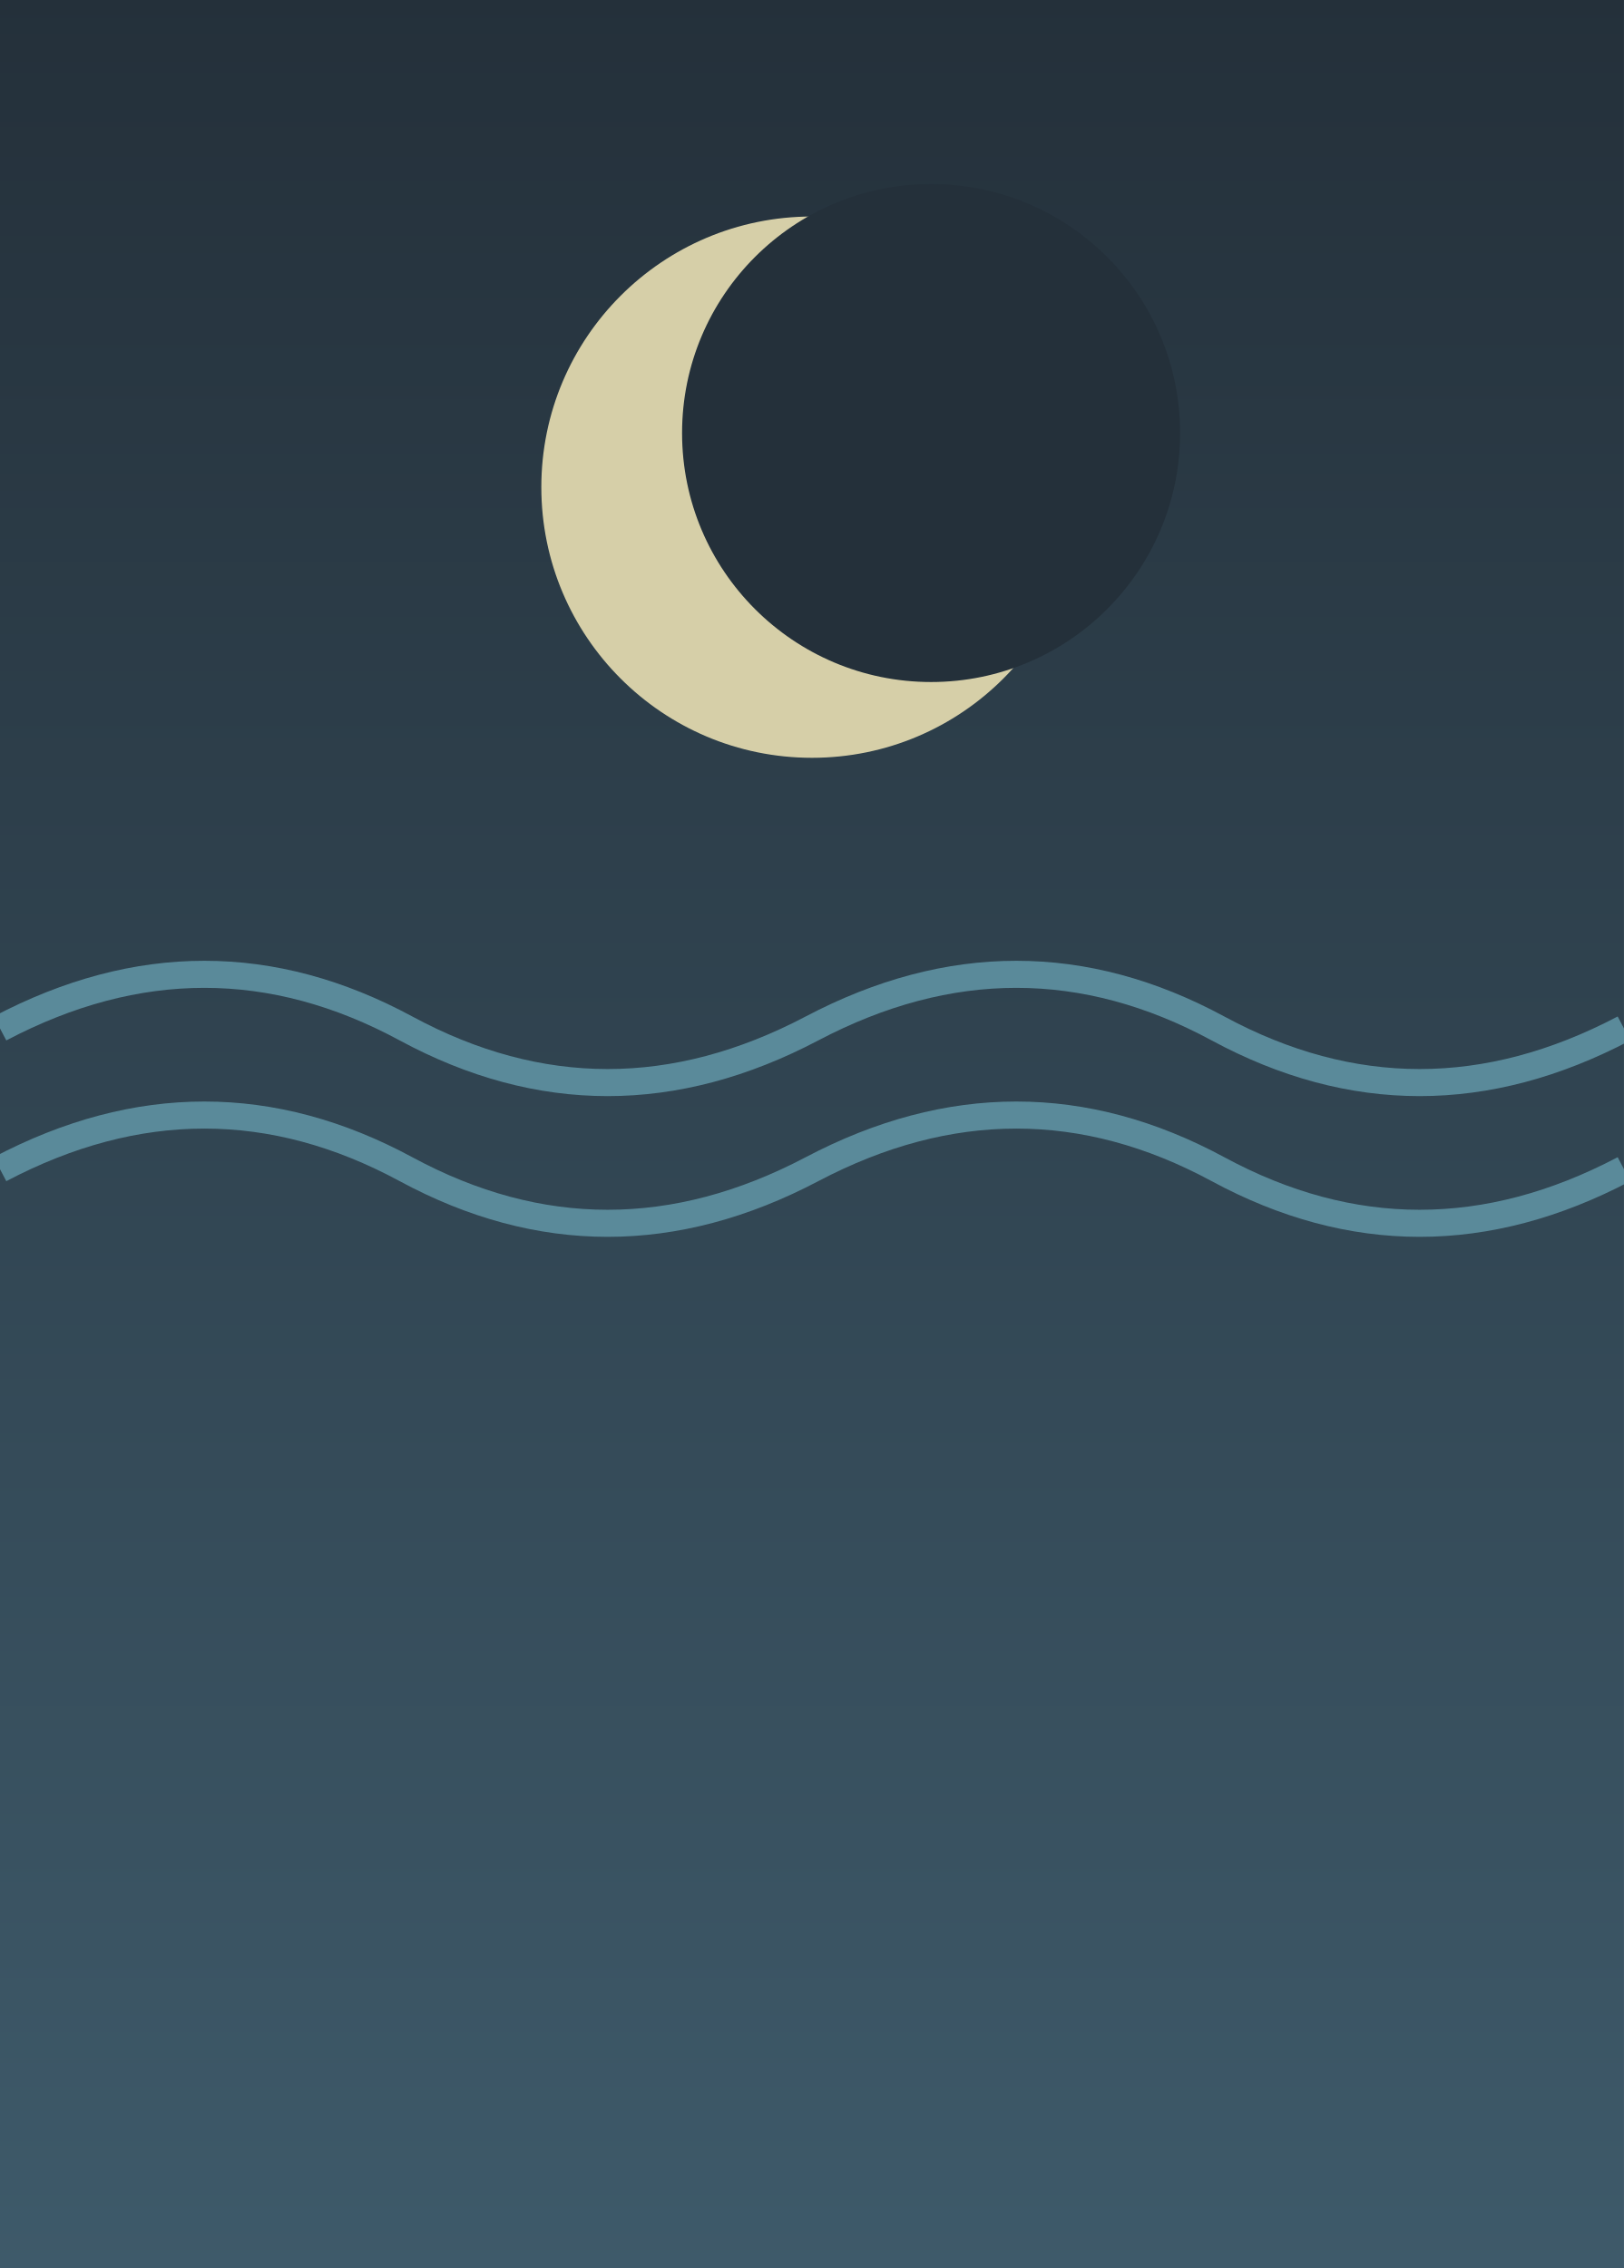
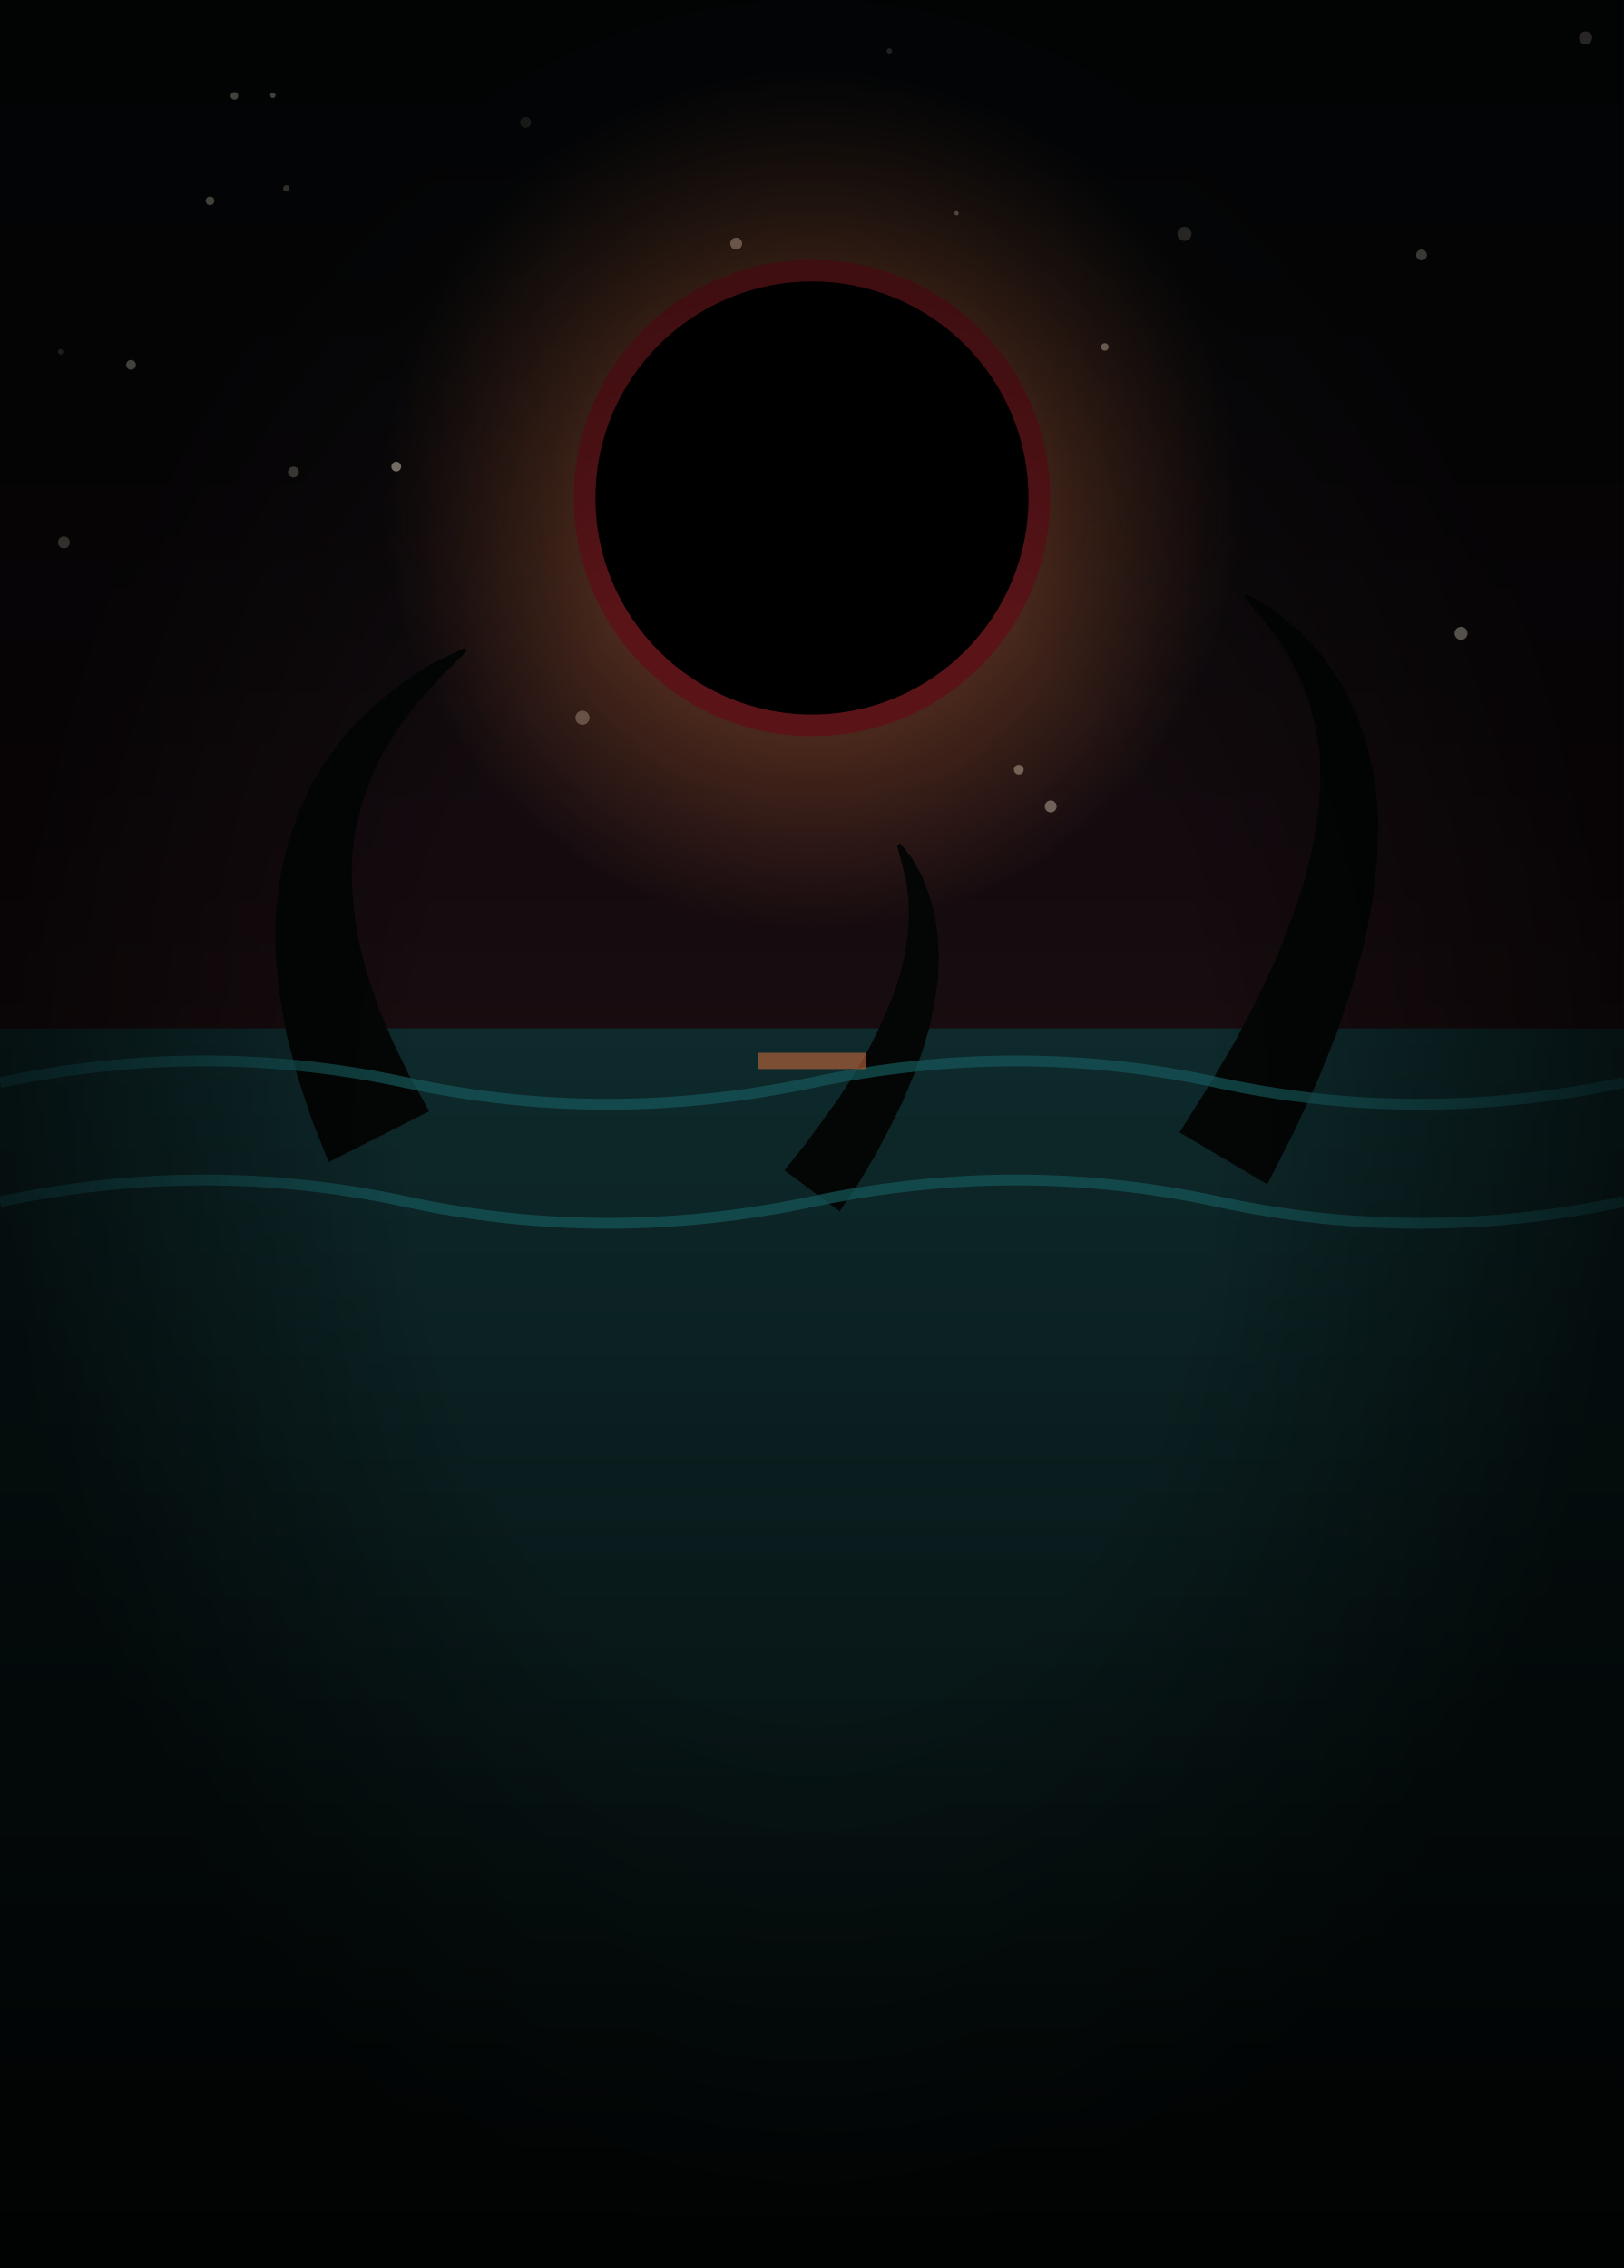
<svg xmlns="http://www.w3.org/2000/svg" width="300" height="419" viewBox="0 0 300 419">
  <defs>
-     <linearGradient id="bg" x1="0" y1="0" x2="0" y2="1">
-       <stop offset="0" stop-color="#24303a" />
-       <stop offset="1" stop-color="#3e5a6a" />
+     <linearGradient id="sky" x1="0" y1="0" x2="0" y2="1">
+       <stop offset="0" stop-color="#04090b" />
+       <stop offset="0.5" stop-color="#1a0c10" />
+       <stop offset="0.58" stop-color="#0b1614" />
+       <stop offset="1" stop-color="#030605" />
    </linearGradient>
+     <radialGradient id="corona" cx="0.5" cy="0.5">
+       <stop offset="0" stop-color="#c4683a" stop-opacity="0.7" />
+       <stop offset="1" stop-color="#c4683a" stop-opacity="0" />
+     </radialGradient>
+     <linearGradient id="sea" x1="0" y1="0" x2="0" y2="1">
+       <stop offset="0" stop-color="#0e2a2c" />
+       <stop offset="1" stop-color="#030605" />
+     </linearGradient>
+     <radialGradient id="vig" cx="0.5" cy="0.5">
+       <stop offset="0.5" stop-color="#000" stop-opacity="0" />
+       <stop offset="1" stop-color="#000" stop-opacity="0.6" />
+     </radialGradient>
  </defs>
-   <rect width="300" height="419" fill="url(#bg)" />
-   <circle cx="150" cy="90" r="50" fill="#d6cfa8" />
-   <circle cx="172" cy="80" r="46" fill="#24303a" />
-   <g fill="none" stroke="#5a8a9a" stroke-width="5">
-     <path d="M0 190Q38 170 75 190T150 190T225 190T300 190" />
-     <path d="M0 216Q38 196 75 216T150 216T225 216T300 216" />
+   <rect width="300" height="419" fill="url(#sky)" />
+   <g fill="#ece3cf">
+     <circle cx="97.1" cy="22.6" r="1" fill-opacity="0.2" />
+     <circle cx="160.8" cy="54.9" r="0.5" fill-opacity="0.5" />
+     <circle cx="11.2" cy="65" r="0.5" fill-opacity="0.3" />
+     <circle cx="127.4" cy="124" r="0.5" fill-opacity="0.3" />
+     <circle cx="188.2" cy="142.2" r="0.9" fill-opacity="0.4" />
+     <circle cx="292.9" cy="7" r="1.2" fill-opacity="0.4" />
+     <circle cx="43.3" cy="17.7" r="0.7" fill-opacity="0.7" />
+     <circle cx="54.2" cy="87.2" r="1" fill-opacity="0.4" />
+     <circle cx="164.3" cy="9.4" r="0.5" fill-opacity="0.3" />
+     <circle cx="204.1" cy="64.1" r="0.7" fill-opacity="0.6" />
+     <circle cx="136" cy="45" r="1.1" fill-opacity="0.6" />
+     <circle cx="73.2" cy="86.2" r="0.9" fill-opacity="0.7" />
+     <circle cx="218.8" cy="43.2" r="1.3" fill-opacity="0.3" />
+     <circle cx="125.4" cy="113.6" r="0.5" fill-opacity="0.5" />
+     <circle cx="11.8" cy="100.2" r="1.1" fill-opacity="0.5" />
+     <circle cx="262.6" cy="47.1" r="1" fill-opacity="0.6" />
+     <circle cx="174" cy="68.4" r="1.2" fill-opacity="0.8" />
+     <circle cx="142.2" cy="99.6" r="0.5" fill-opacity="0.6" />
+     <circle cx="194.1" cy="149" r="1.1" fill-opacity="0.4" />
+     <circle cx="115.7" cy="100.3" r="0.4" fill-opacity="0.5" />
+     <circle cx="50.4" cy="17.6" r="0.5" fill-opacity="0.7" />
+     <circle cx="38.8" cy="37.1" r="0.8" fill-opacity="0.7" />
+     <circle cx="24.2" cy="67.4" r="0.9" fill-opacity="0.7" />
+     <circle cx="245.8" cy="129.6" r="0.7" fill-opacity="0.4" />
+     <circle cx="107.6" cy="132.6" r="1.3" fill-opacity="0.3" />
+     <circle cx="52.9" cy="34.8" r="0.6" fill-opacity="0.5" />
+     <circle cx="176.7" cy="39.4" r="0.4" fill-opacity="0.5" />
+     <circle cx="110.8" cy="85" r="1.3" fill-opacity="0.6" />
+     <circle cx="154.6" cy="92.6" r="1" fill-opacity="0.2" />
+     <circle cx="269.9" cy="117" r="1.2" fill-opacity="0.7" />
  </g>
+   <circle cx="150" cy="92" r="80" fill="url(#corona)" />
+   <circle cx="150" cy="92" r="44" fill="#5a1418" />
+   <circle cx="150" cy="92" r="40" fill="#000" />
+   <rect y="190" width="300" height="229" fill="url(#sea)" />
+   <path d="M79.3 205.3L75.6 198.7L72.5 192.3L69.9 186.1L67.9 180.2L66.4 174.5L65.5 169L65 163.7L65 158.6L65.6 153.6L66.8 148.7L68.5 143.8L70.8 139L73.7 134.3L77.2 129.7L81.5 125L86.2 120.3L85.8 119.7L79.6 122.7L74.1 126.3L69.2 130.3L64.7 134.7L60.9 139.5L57.6 144.8L55 150.4L53 156.4L51.6 162.8L50.9 169.4L50.9 176.4L51.6 183.6L52.9 191L54.9 198.7L57.5 206.6L60.7 214.7Z" fill="#030605" />
+   <path d="M234.1 218.8L239 209.2L243.3 199.9L246.9 191L249.8 182.3L252.1 174L253.6 166.1L254.4 158.5L254.6 151.2L254 144.3L252.6 137.9L250.6 131.9L247.8 126.3L244.4 121.3L240.3 116.8L235.6 112.9L230.2 109.7L229.8 110.3L233.7 114.9L237.1 119.5L239.7 124.3L241.7 129.2L243 134.2L243.8 139.5L243.9 145L243.4 150.8L242.4 156.9L240.8 163.3L238.5 170L235.7 177.2L232.2 184.6L228.1 192.5L223.3 200.6L217.9 209.2Z" fill="#030605" />
+   <path d="M155.1 223.8L158.6 218.6L161.7 213.4L164.4 208.3L166.8 203.4L168.8 198.6L170.5 193.9L171.8 189.4L172.7 184.9L173.3 180.6L173.4 176.5L173.2 172.5L172.6 168.7L171.6 165.2L170.3 161.8L168.5 158.6L166.3 155.8L165.7 156.2L166.6 159.5L167.4 162.7L167.8 166L167.9 169.3L167.7 172.6L167.2 176L166.4 179.5L165.3 183.1L163.8 186.8L162.1 190.6L160.1 194.5L157.7 198.6L155 202.8L151.9 207.1L148.6 211.6L144.9 216.2Z" fill="#030605" />
+   <g fill="none" stroke="#16575a" stroke-width="2" opacity=".7">
+     <path d="M0 200Q38 192 75 200T150 200T225 200T300 200" />
+     <path d="M0 222Q38 214 75 222T150 222T225 222T300 222" />
+   </g>
+   <path d="M140 196H160" stroke="#c4683a" stroke-opacity=".6" stroke-width="3" />
+   <rect x="0" y="0" width="300" height="419" fill="url(#vig)" />
</svg>
